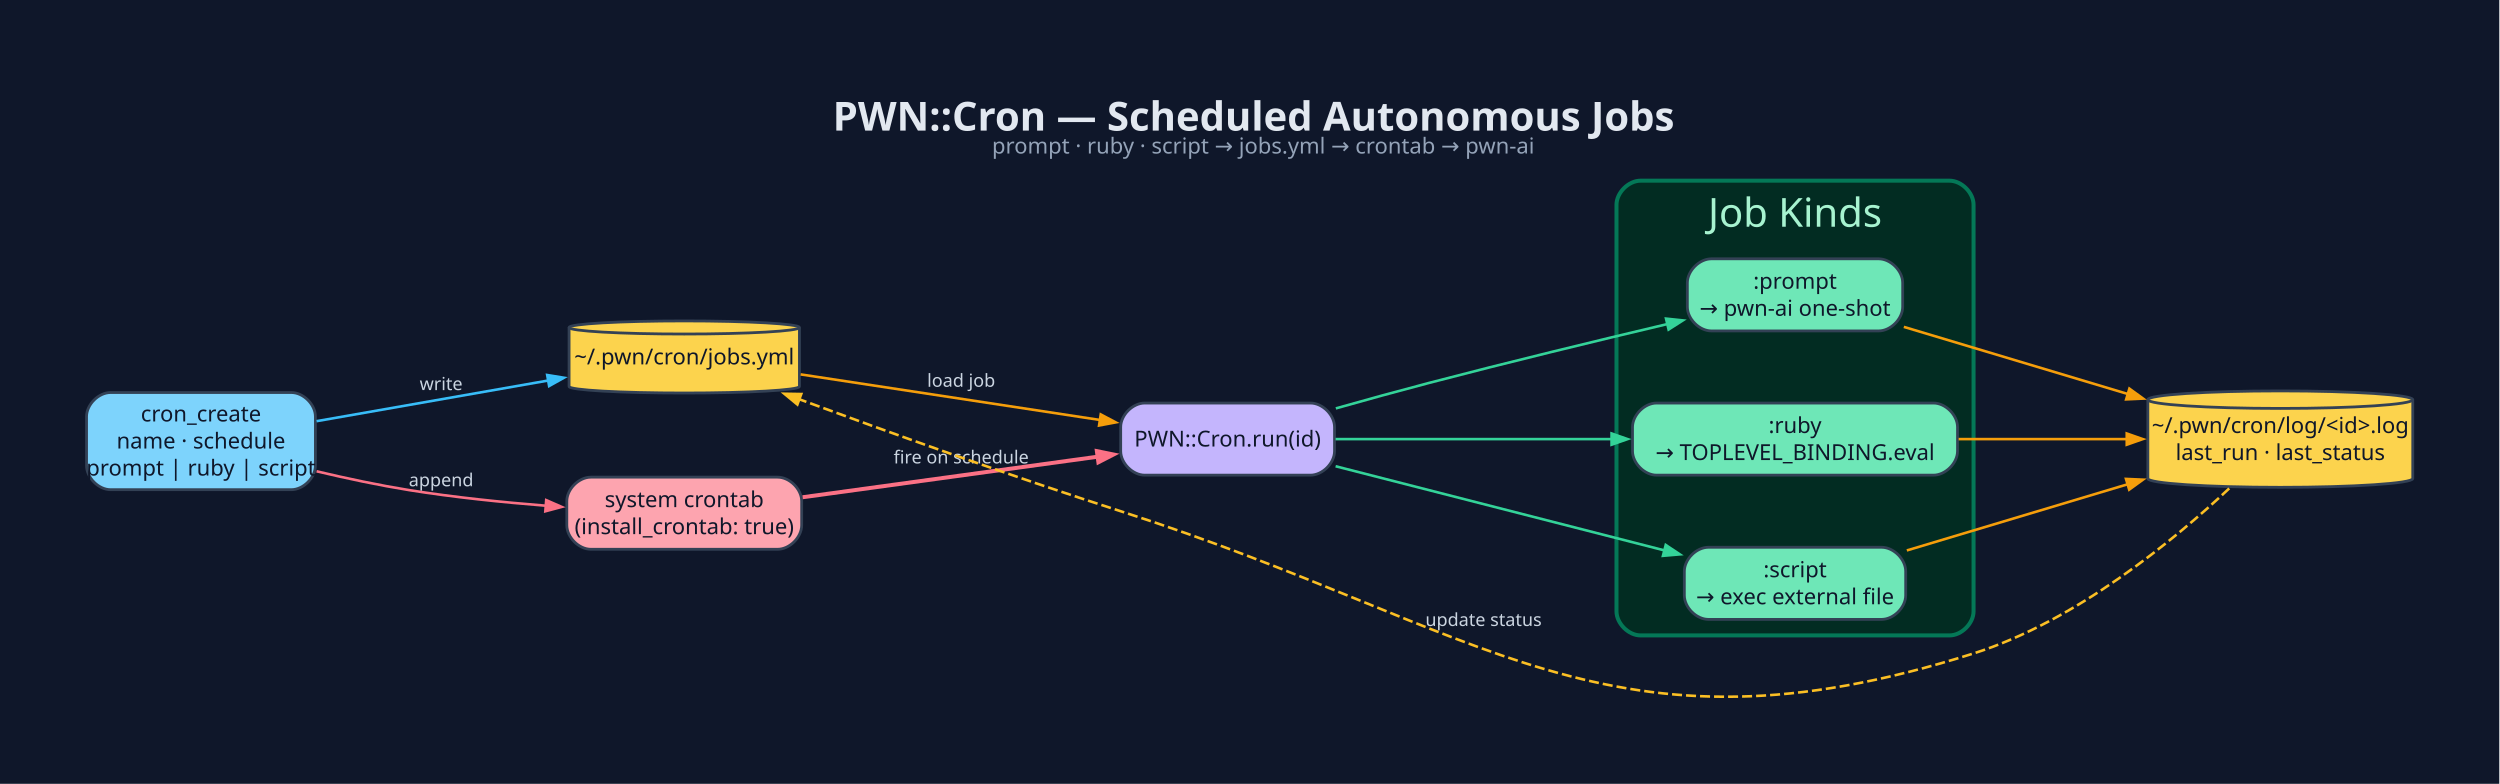
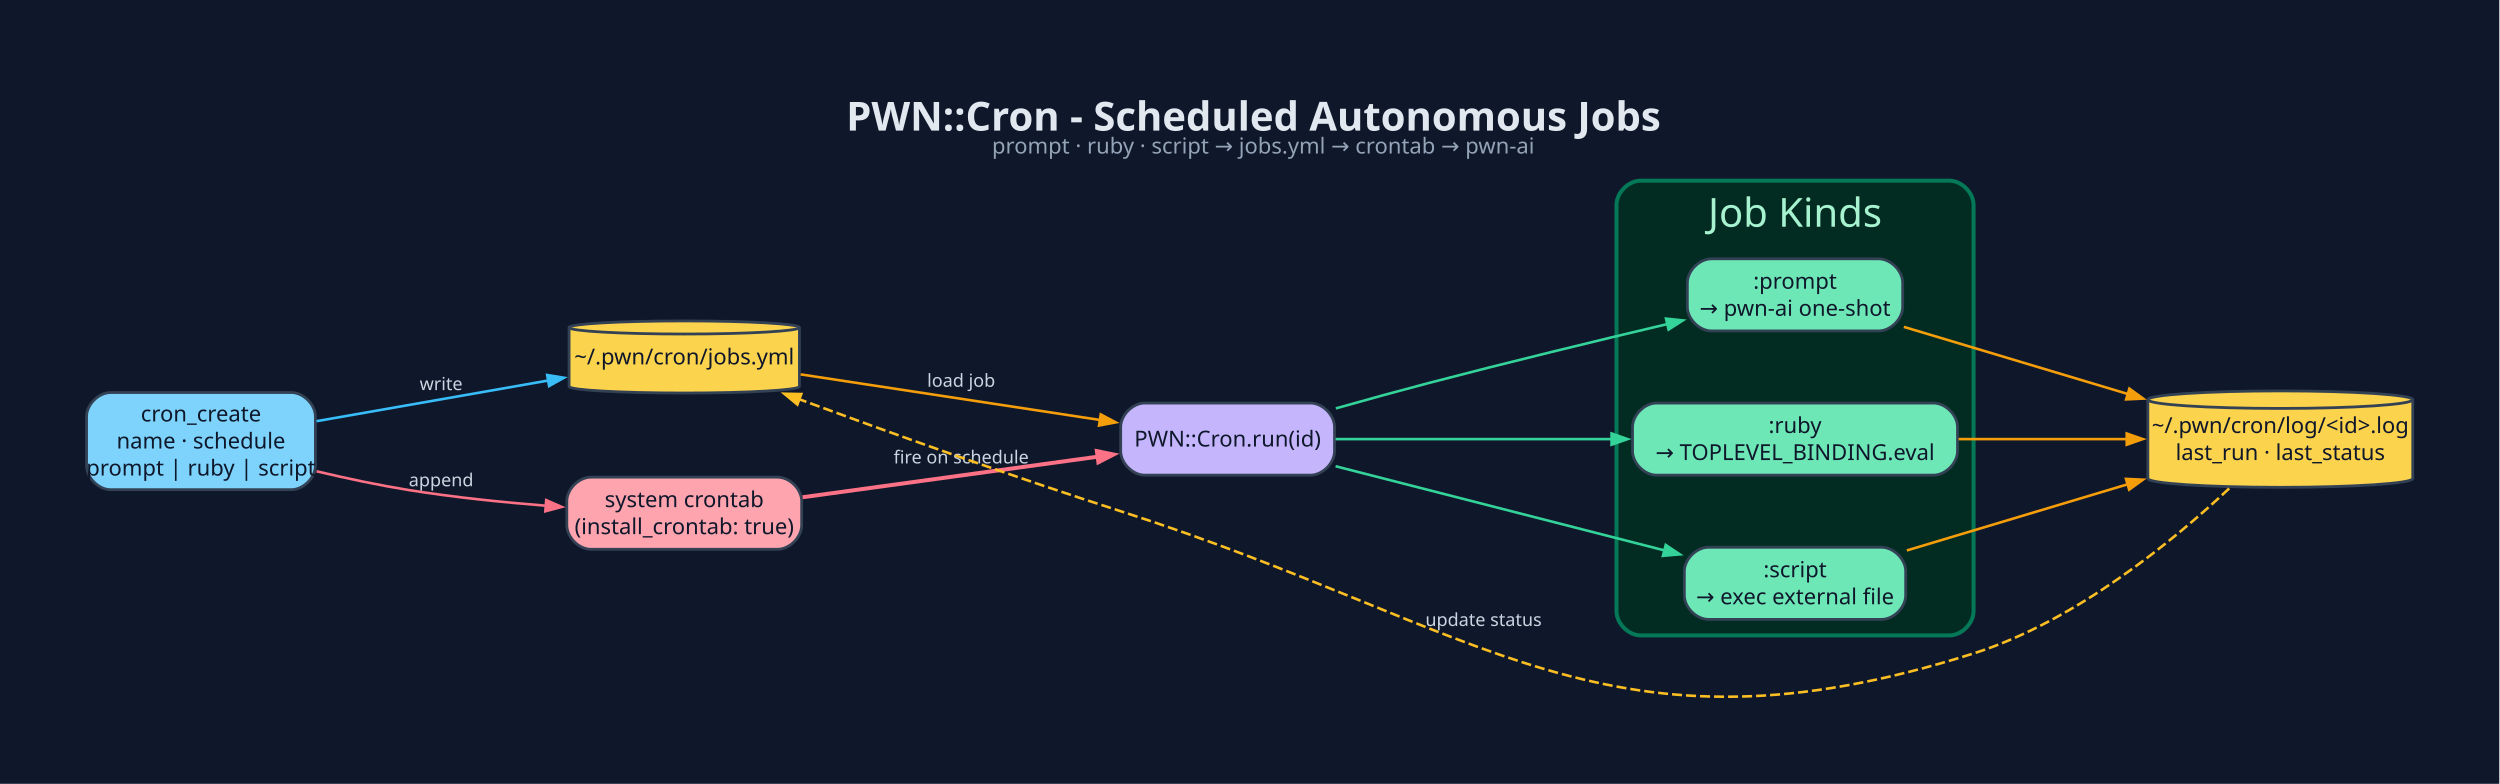
<svg xmlns="http://www.w3.org/2000/svg" width="1248pt" height="391pt" viewBox="0.00 0.00 1248.00 391.00">
  <g id="graph0" class="graph" transform="scale(1 1) rotate(0) translate(43.2 348.08)">
    <polygon fill="#0f172a" stroke="none" points="-43.2,43.2 -43.2,-348.08 1204.45,-348.08 1204.45,43.2 -43.2,43.2" />
-     <text xml:space="preserve" text-anchor="start" x="372.5" y="-282.88" font-family="sans-Serif" font-weight="bold" font-size="20.00" fill="#e2e8f0">PWN::Cron — Scheduled Autonomous Jobs</text>
+     <text xml:space="preserve" text-anchor="start" x="379.25" y="-282.88" font-family="sans-Serif" font-weight="bold" font-size="20.00" fill="#e2e8f0">PWN::Cron - Scheduled Autonomous Jobs</text>
    <text xml:space="preserve" text-anchor="start" x="452" y="-271.43" font-family="sans-Serif" font-size="11.00" fill="#94a3b8">prompt · ruby · script → jobs.yml → crontab → pwn-ai</text>
    <g id="clust1" class="cluster">
      <path fill="#022c22" stroke="#047857" stroke-width="2" d="M775.75,-30.88C775.75,-30.88 930,-30.88 930,-30.88 936,-30.88 942,-36.88 942,-42.88 942,-42.88 942,-245.88 942,-245.88 942,-251.88 936,-257.88 930,-257.88 930,-257.88 775.75,-257.88 775.75,-257.88 769.75,-257.88 763.75,-251.88 763.75,-245.88 763.75,-245.88 763.75,-42.88 763.75,-42.88 763.75,-36.88 769.75,-30.88 775.75,-30.88" />
      <text xml:space="preserve" text-anchor="middle" x="852.88" y="-234.88" font-family="sans-Serif" font-size="20.00" fill="#a7f3d0">Job Kinds</text>
    </g>
    <g id="node1" class="node">
      <path fill="#7dd3fc" stroke="#334155" stroke-width="1.4" d="M102.25,-152.13C102.25,-152.13 12,-152.13 12,-152.13 6,-152.13 0,-146.13 0,-140.13 0,-140.13 0,-115.63 0,-115.63 0,-109.63 6,-103.63 12,-103.63 12,-103.63 102.25,-103.63 102.25,-103.63 108.25,-103.63 114.25,-109.63 114.25,-115.63 114.25,-115.63 114.25,-140.13 114.25,-140.13 114.25,-146.13 108.25,-152.13 102.25,-152.13" />
      <text xml:space="preserve" text-anchor="middle" x="57.12" y="-137.68" font-family="sans-Serif" font-size="11.00" fill="#0f172a">cron_create</text>
      <text xml:space="preserve" text-anchor="middle" x="57.12" y="-124.18" font-family="sans-Serif" font-size="11.00" fill="#0f172a">name · schedule</text>
      <text xml:space="preserve" text-anchor="middle" x="57.12" y="-110.68" font-family="sans-Serif" font-size="11.00" fill="#0f172a">prompt | ruby | script</text>
    </g>
    <g id="node2" class="node">
      <path fill="#fcd34d" stroke="#334155" stroke-width="1.4" d="M355.88,-184.6C355.88,-186.41 330.1,-187.88 298.38,-187.88 266.65,-187.88 240.88,-186.41 240.88,-184.6 240.88,-184.6 240.88,-155.15 240.88,-155.15 240.88,-153.34 266.65,-151.88 298.38,-151.88 330.1,-151.88 355.88,-153.34 355.88,-155.15 355.88,-155.15 355.88,-184.6 355.88,-184.6" />
      <path fill="none" stroke="#334155" stroke-width="1.4" d="M355.88,-184.6C355.88,-182.8 330.1,-181.33 298.38,-181.33 266.65,-181.33 240.88,-182.8 240.88,-184.6" />
      <text xml:space="preserve" text-anchor="middle" x="298.38" y="-166.18" font-family="sans-Serif" font-size="11.00" fill="#0f172a">~/.pwn/cron/jobs.yml</text>
    </g>
    <g id="edge1" class="edge">
      <path fill="none" stroke="#38bdf8" stroke-width="1.3" d="M114.82,-137.83C149.58,-143.93 194.24,-151.77 230.69,-158.17" />
      <polygon fill="#38bdf8" stroke="#38bdf8" stroke-width="1.3" points="229.95,-160.88 238.32,-159.51 230.92,-155.37 229.95,-160.88" />
      <text xml:space="preserve" text-anchor="middle" x="177" y="-153.34" font-family="sans-Serif" font-size="9.00" fill="#cbd5e1">write</text>
    </g>
    <g id="node3" class="node">
      <path fill="#fda4af" stroke="#334155" stroke-width="1.4" d="M345,-109.88C345,-109.88 251.75,-109.88 251.75,-109.88 245.75,-109.88 239.75,-103.88 239.75,-97.88 239.75,-97.88 239.75,-85.88 239.75,-85.88 239.75,-79.88 245.75,-73.88 251.75,-73.88 251.75,-73.88 345,-73.88 345,-73.88 351,-73.88 357,-79.88 357,-85.88 357,-85.88 357,-97.88 357,-97.88 357,-103.88 351,-109.88 345,-109.88" />
      <text xml:space="preserve" text-anchor="middle" x="298.38" y="-94.93" font-family="sans-Serif" font-size="11.00" fill="#0f172a">system crontab</text>
      <text xml:space="preserve" text-anchor="middle" x="298.38" y="-81.43" font-family="sans-Serif" font-size="11.00" fill="#0f172a">(install_crontab: true)</text>
    </g>
    <g id="edge2" class="edge">
      <path fill="none" stroke="#fb7185" stroke-width="1.3" d="M114.83,-112.81C129.83,-109.26 146.08,-105.81 161.25,-103.38 183.28,-99.85 207.51,-97.36 229.34,-95.62" />
      <polygon fill="#fb7185" stroke="#fb7185" stroke-width="1.3" points="229.46,-98.42 237.22,-95.03 229.03,-92.84 229.46,-98.42" />
      <text xml:space="preserve" text-anchor="middle" x="177" y="-105.33" font-family="sans-Serif" font-size="9.00" fill="#cbd5e1">append</text>
    </g>
    <g id="node4" class="node">
      <path fill="#c4b5fd" stroke="#334155" stroke-width="1.4" d="M611,-146.88C611,-146.88 528.25,-146.88 528.25,-146.88 522.25,-146.88 516.25,-140.88 516.25,-134.88 516.25,-134.88 516.25,-122.88 516.25,-122.88 516.25,-116.88 522.25,-110.88 528.25,-110.88 528.25,-110.88 611,-110.88 611,-110.88 617,-110.88 623,-116.88 623,-122.88 623,-122.88 623,-134.88 623,-134.88 623,-140.88 617,-146.88 611,-146.88" />
      <text xml:space="preserve" text-anchor="middle" x="569.62" y="-125.18" font-family="sans-Serif" font-size="11.00" fill="#0f172a">PWN::Cron.run(id)</text>
    </g>
    <g id="edge4" class="edge">
      <path fill="none" stroke="#f59e0b" stroke-width="1.3" d="M356.48,-161.18C400.34,-154.5 460.86,-145.29 506.04,-138.41" />
      <polygon fill="#f59e0b" stroke="#f59e0b" stroke-width="1.3" points="506.29,-141.2 513.78,-137.23 505.45,-135.67 506.29,-141.2" />
      <text xml:space="preserve" text-anchor="middle" x="436.62" y="-155" font-family="sans-Serif" font-size="9.00" fill="#cbd5e1">load job</text>
    </g>
    <g id="edge3" class="edge">
      <path fill="none" stroke="#fb7185" stroke-width="2" d="M357.47,-99.86C400.88,-105.83 460.2,-113.98 504.92,-120.12" />
      <polygon fill="#fb7185" stroke="#fb7185" stroke-width="2" points="504.36,-122.87 512.66,-121.19 505.12,-117.32 504.36,-122.87" />
      <text xml:space="preserve" text-anchor="middle" x="436.62" y="-116.73" font-family="sans-Serif" font-size="9.00" fill="#cbd5e1">fire on schedule</text>
    </g>
    <g id="node5" class="node">
      <path fill="#6ee7b7" stroke="#334155" stroke-width="1.4" d="M894.62,-218.88C894.62,-218.88 811.12,-218.88 811.12,-218.88 805.12,-218.88 799.12,-212.88 799.12,-206.88 799.12,-206.88 799.12,-194.88 799.12,-194.88 799.12,-188.88 805.12,-182.88 811.12,-182.88 811.12,-182.88 894.62,-182.88 894.62,-182.88 900.62,-182.88 906.62,-188.88 906.62,-194.88 906.62,-194.88 906.62,-206.88 906.62,-206.88 906.62,-212.88 900.62,-218.88 894.62,-218.88" />
      <text xml:space="preserve" text-anchor="middle" x="852.88" y="-203.93" font-family="sans-Serif" font-size="11.00" fill="#0f172a">:prompt</text>
      <text xml:space="preserve" text-anchor="middle" x="852.88" y="-190.43" font-family="sans-Serif" font-size="11.00" fill="#0f172a">→ pwn-ai one-shot</text>
    </g>
    <g id="edge5" class="edge">
      <path fill="none" stroke="#34d399" stroke-width="1.3" d="M623.65,-144.21C638.6,-148.43 654.91,-152.93 670,-156.88 709.5,-167.22 754.05,-178.01 789.18,-186.32" />
      <polygon fill="#34d399" stroke="#34d399" stroke-width="1.3" points="788.48,-189.03 796.91,-188.14 789.76,-183.58 788.48,-189.03" />
    </g>
    <g id="node6" class="node">
      <path fill="#6ee7b7" stroke="#334155" stroke-width="1.4" d="M922,-146.88C922,-146.88 783.75,-146.88 783.75,-146.88 777.75,-146.88 771.75,-140.88 771.75,-134.88 771.75,-134.88 771.75,-122.88 771.75,-122.88 771.75,-116.88 777.75,-110.88 783.75,-110.88 783.75,-110.88 922,-110.88 922,-110.88 928,-110.88 934,-116.88 934,-122.88 934,-122.88 934,-134.88 934,-134.88 934,-140.88 928,-146.88 922,-146.88" />
      <text xml:space="preserve" text-anchor="middle" x="852.88" y="-131.93" font-family="sans-Serif" font-size="11.00" fill="#0f172a">:ruby</text>
      <text xml:space="preserve" text-anchor="middle" x="852.88" y="-118.43" font-family="sans-Serif" font-size="11.00" fill="#0f172a">→ TOPLEVEL_BINDING.eval</text>
    </g>
    <g id="edge6" class="edge">
      <path fill="none" stroke="#34d399" stroke-width="1.3" d="M623.53,-128.88C662.29,-128.88 715.87,-128.88 761.38,-128.88" />
      <polygon fill="#34d399" stroke="#34d399" stroke-width="1.3" points="761.29,-131.68 769.29,-128.88 761.29,-126.08 761.29,-131.68" />
    </g>
    <g id="node7" class="node">
      <path fill="#6ee7b7" stroke="#334155" stroke-width="1.4" d="M896.12,-74.88C896.12,-74.88 809.62,-74.88 809.62,-74.88 803.62,-74.88 797.62,-68.88 797.62,-62.88 797.62,-62.88 797.62,-50.88 797.62,-50.88 797.62,-44.88 803.62,-38.88 809.62,-38.88 809.62,-38.88 896.12,-38.88 896.12,-38.88 902.12,-38.88 908.12,-44.88 908.12,-50.88 908.12,-50.88 908.12,-62.88 908.12,-62.88 908.12,-68.88 902.12,-74.88 896.12,-74.88" />
      <text xml:space="preserve" text-anchor="middle" x="852.88" y="-59.93" font-family="sans-Serif" font-size="11.00" fill="#0f172a">:script</text>
      <text xml:space="preserve" text-anchor="middle" x="852.88" y="-46.43" font-family="sans-Serif" font-size="11.00" fill="#0f172a">→ exec external file</text>
    </g>
    <g id="edge7" class="edge">
      <path fill="none" stroke="#34d399" stroke-width="1.3" d="M623.53,-115.33C670.17,-103.39 738.24,-85.97 787.93,-73.25" />
      <polygon fill="#34d399" stroke="#34d399" stroke-width="1.3" points="788.33,-76.03 795.39,-71.34 786.94,-70.61 788.33,-76.03" />
    </g>
    <g id="node8" class="node">
      <path fill="#fcd34d" stroke="#334155" stroke-width="1.4" d="M1161.25,-148.56C1161.25,-150.98 1131.61,-152.94 1095.12,-152.94 1058.64,-152.94 1029,-150.98 1029,-148.56 1029,-148.56 1029,-109.19 1029,-109.19 1029,-106.78 1058.64,-104.81 1095.12,-104.81 1131.61,-104.81 1161.25,-106.78 1161.25,-109.19 1161.25,-109.19 1161.25,-148.56 1161.25,-148.56" />
      <path fill="none" stroke="#334155" stroke-width="1.4" d="M1161.25,-148.56C1161.25,-146.15 1131.61,-144.19 1095.12,-144.19 1058.64,-144.19 1029,-146.15 1029,-148.56" />
      <text xml:space="preserve" text-anchor="middle" x="1095.12" y="-131.93" font-family="sans-Serif" font-size="11.00" fill="#0f172a">~/.pwn/cron/log/&lt;id&gt;.log</text>
      <text xml:space="preserve" text-anchor="middle" x="1095.12" y="-118.43" font-family="sans-Serif" font-size="11.00" fill="#0f172a">last_run · last_status</text>
    </g>
    <g id="edge8" class="edge">
      <path fill="none" stroke="#f59e0b" stroke-width="1.3" d="M907.19,-184.9C940.2,-175.01 983.08,-162.16 1019.44,-151.26" />
      <polygon fill="#f59e0b" stroke="#f59e0b" stroke-width="1.3" points="1019.79,-154.08 1026.65,-149.1 1018.18,-148.71 1019.79,-154.08" />
    </g>
    <g id="edge9" class="edge">
      <path fill="none" stroke="#f59e0b" stroke-width="1.3" d="M934.54,-128.88C961.74,-128.88 991.97,-128.88 1018.74,-128.88" />
      <polygon fill="#f59e0b" stroke="#f59e0b" stroke-width="1.3" points="1018.47,-131.68 1026.47,-128.88 1018.47,-126.08 1018.47,-131.68" />
    </g>
    <g id="edge10" class="edge">
      <path fill="none" stroke="#f59e0b" stroke-width="1.3" d="M908.69,-73.3C941.36,-83.1 983.3,-95.66 1019.02,-106.37" />
      <polygon fill="#f59e0b" stroke="#f59e0b" stroke-width="1.3" points="1018.09,-109.01 1026.55,-108.63 1019.69,-103.65 1018.09,-109.01" />
    </g>
    <g id="edge11" class="edge">
      <path fill="none" stroke="#fbbf24" stroke-width="1.3" stroke-dasharray="5,2" d="M1069.63,-104.26C1041.6,-78 992.95,-38 942,-21.88 759.1,36 698.93,-34.31 516.25,-92.88 461.31,-110.49 399.34,-132.73 355.76,-148.78" />
      <polygon fill="#fbbf24" stroke="#fbbf24" stroke-width="1.3" points="354.85,-146.13 348.32,-151.53 356.79,-151.38 354.85,-146.13" />
      <text xml:space="preserve" text-anchor="middle" x="697.38" y="-35.59" font-family="sans-Serif" font-size="9.00" fill="#cbd5e1">update status</text>
    </g>
  </g>
</svg>
